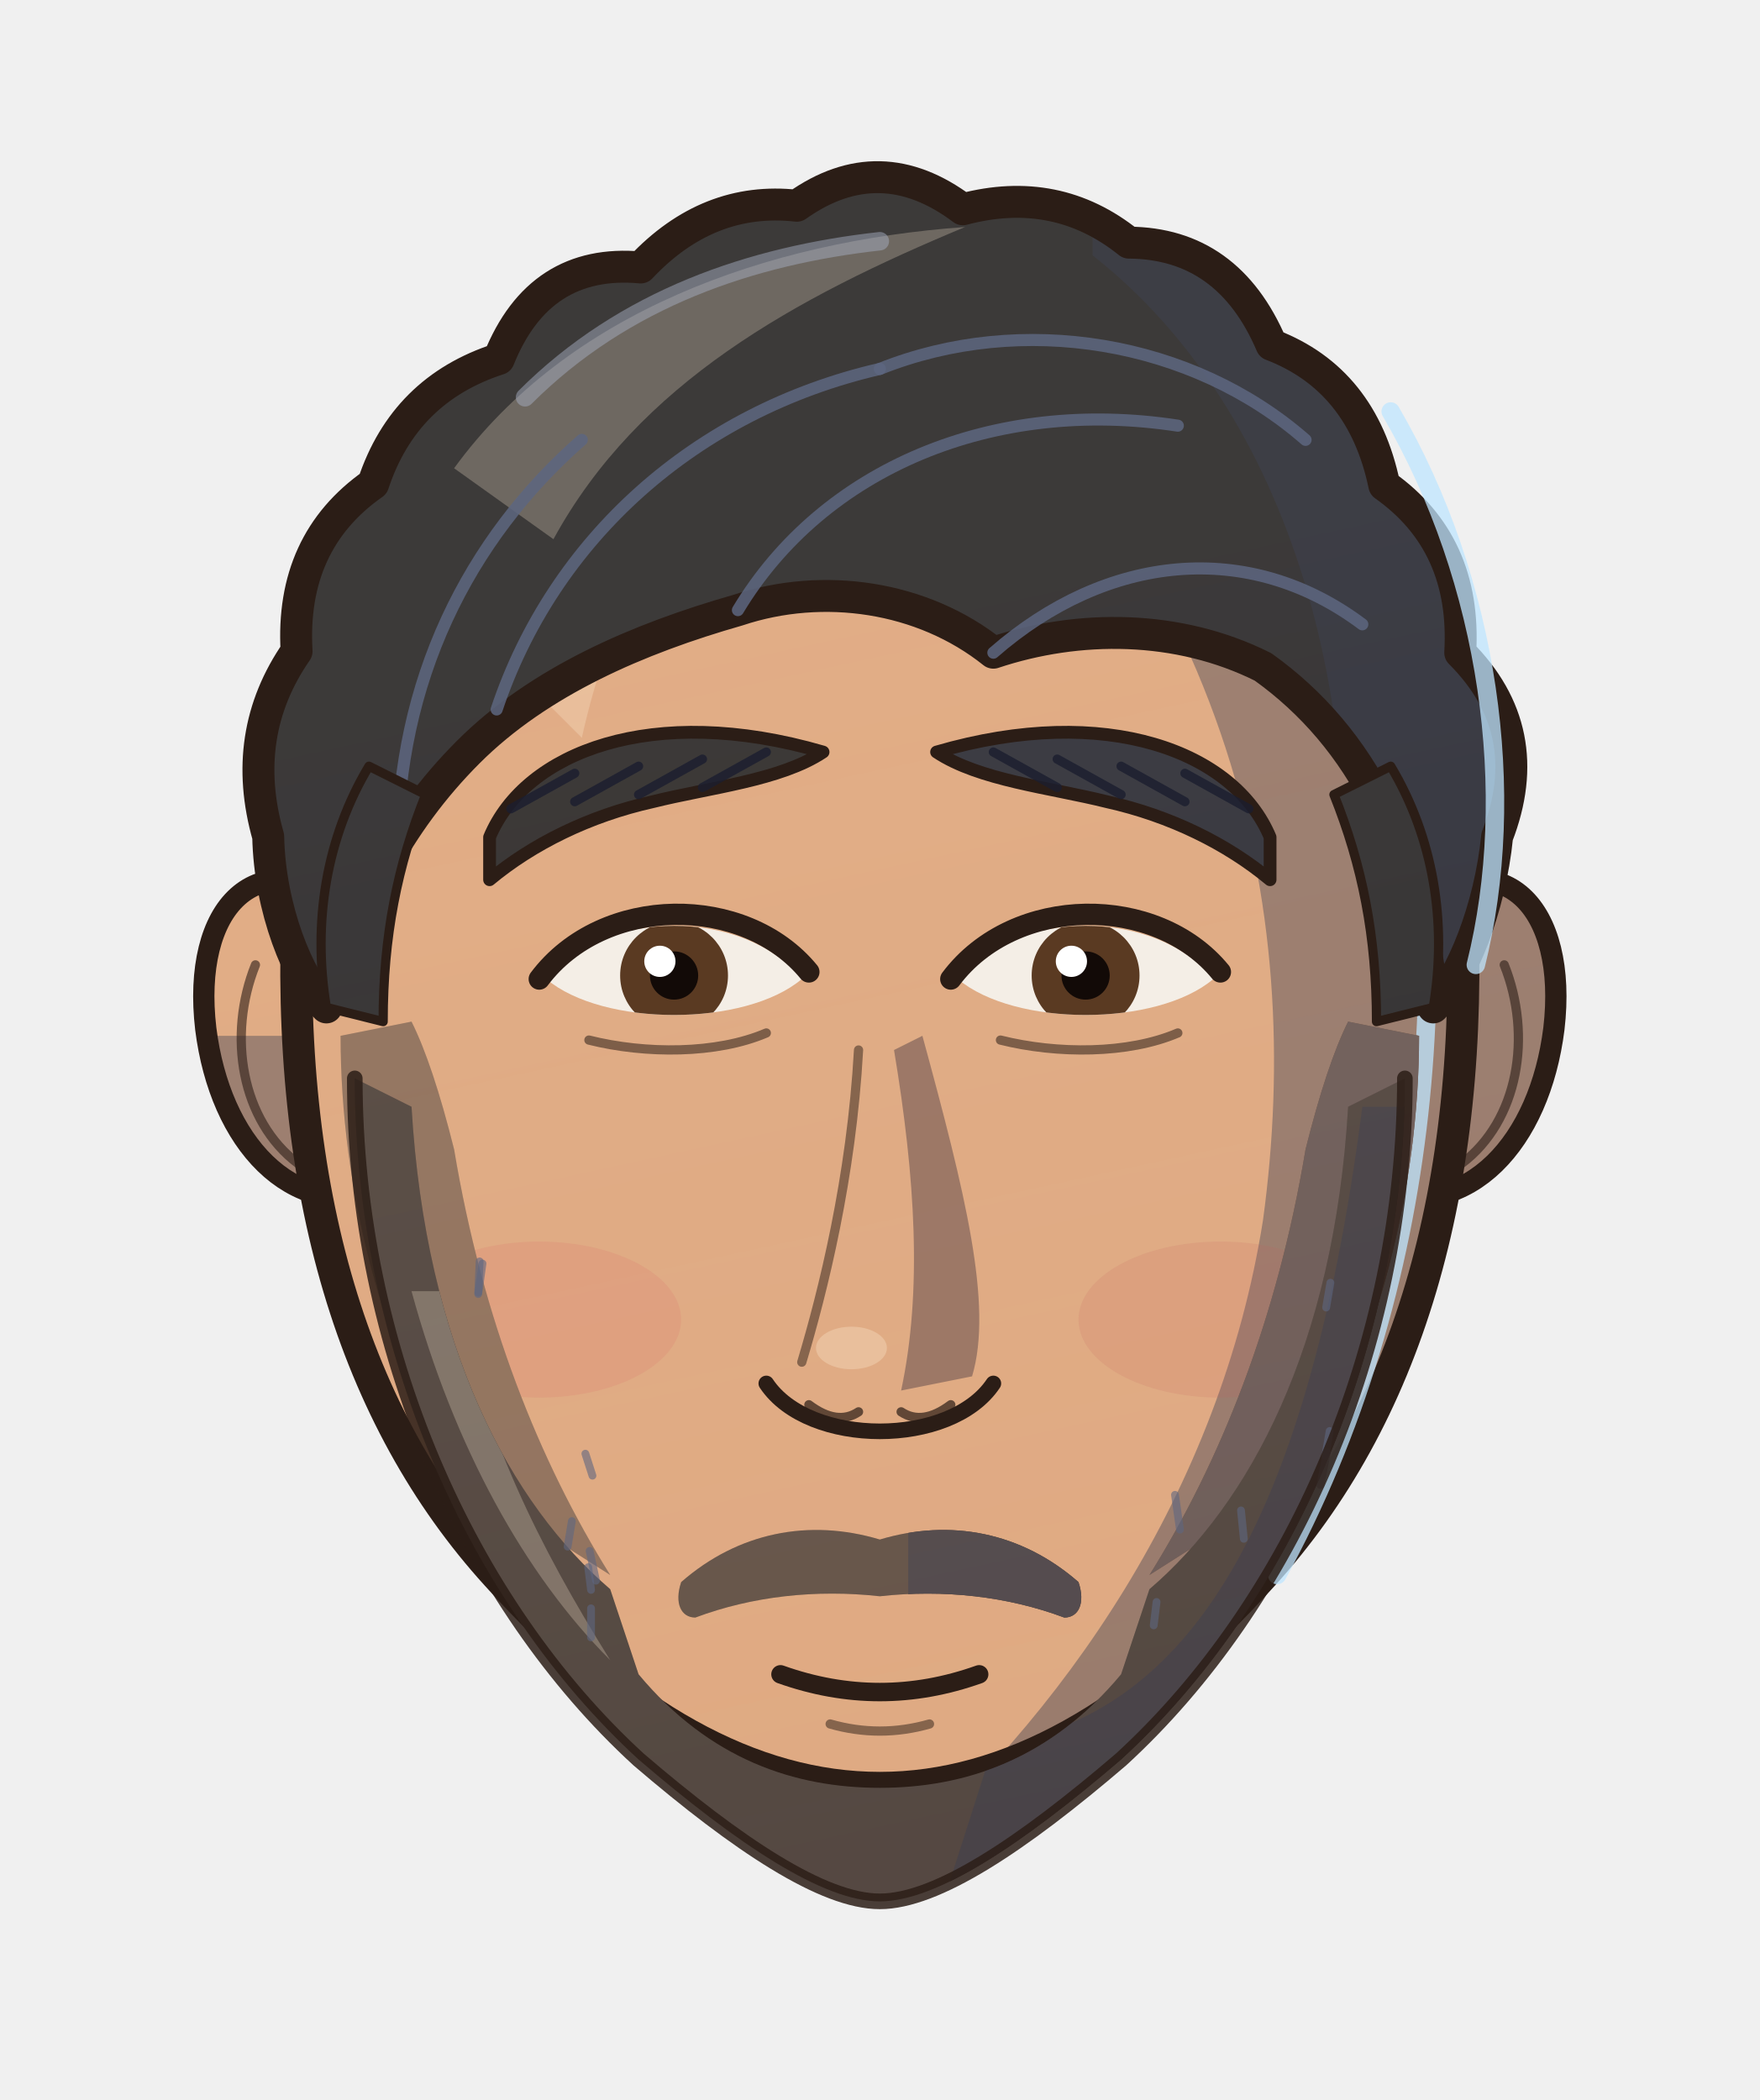
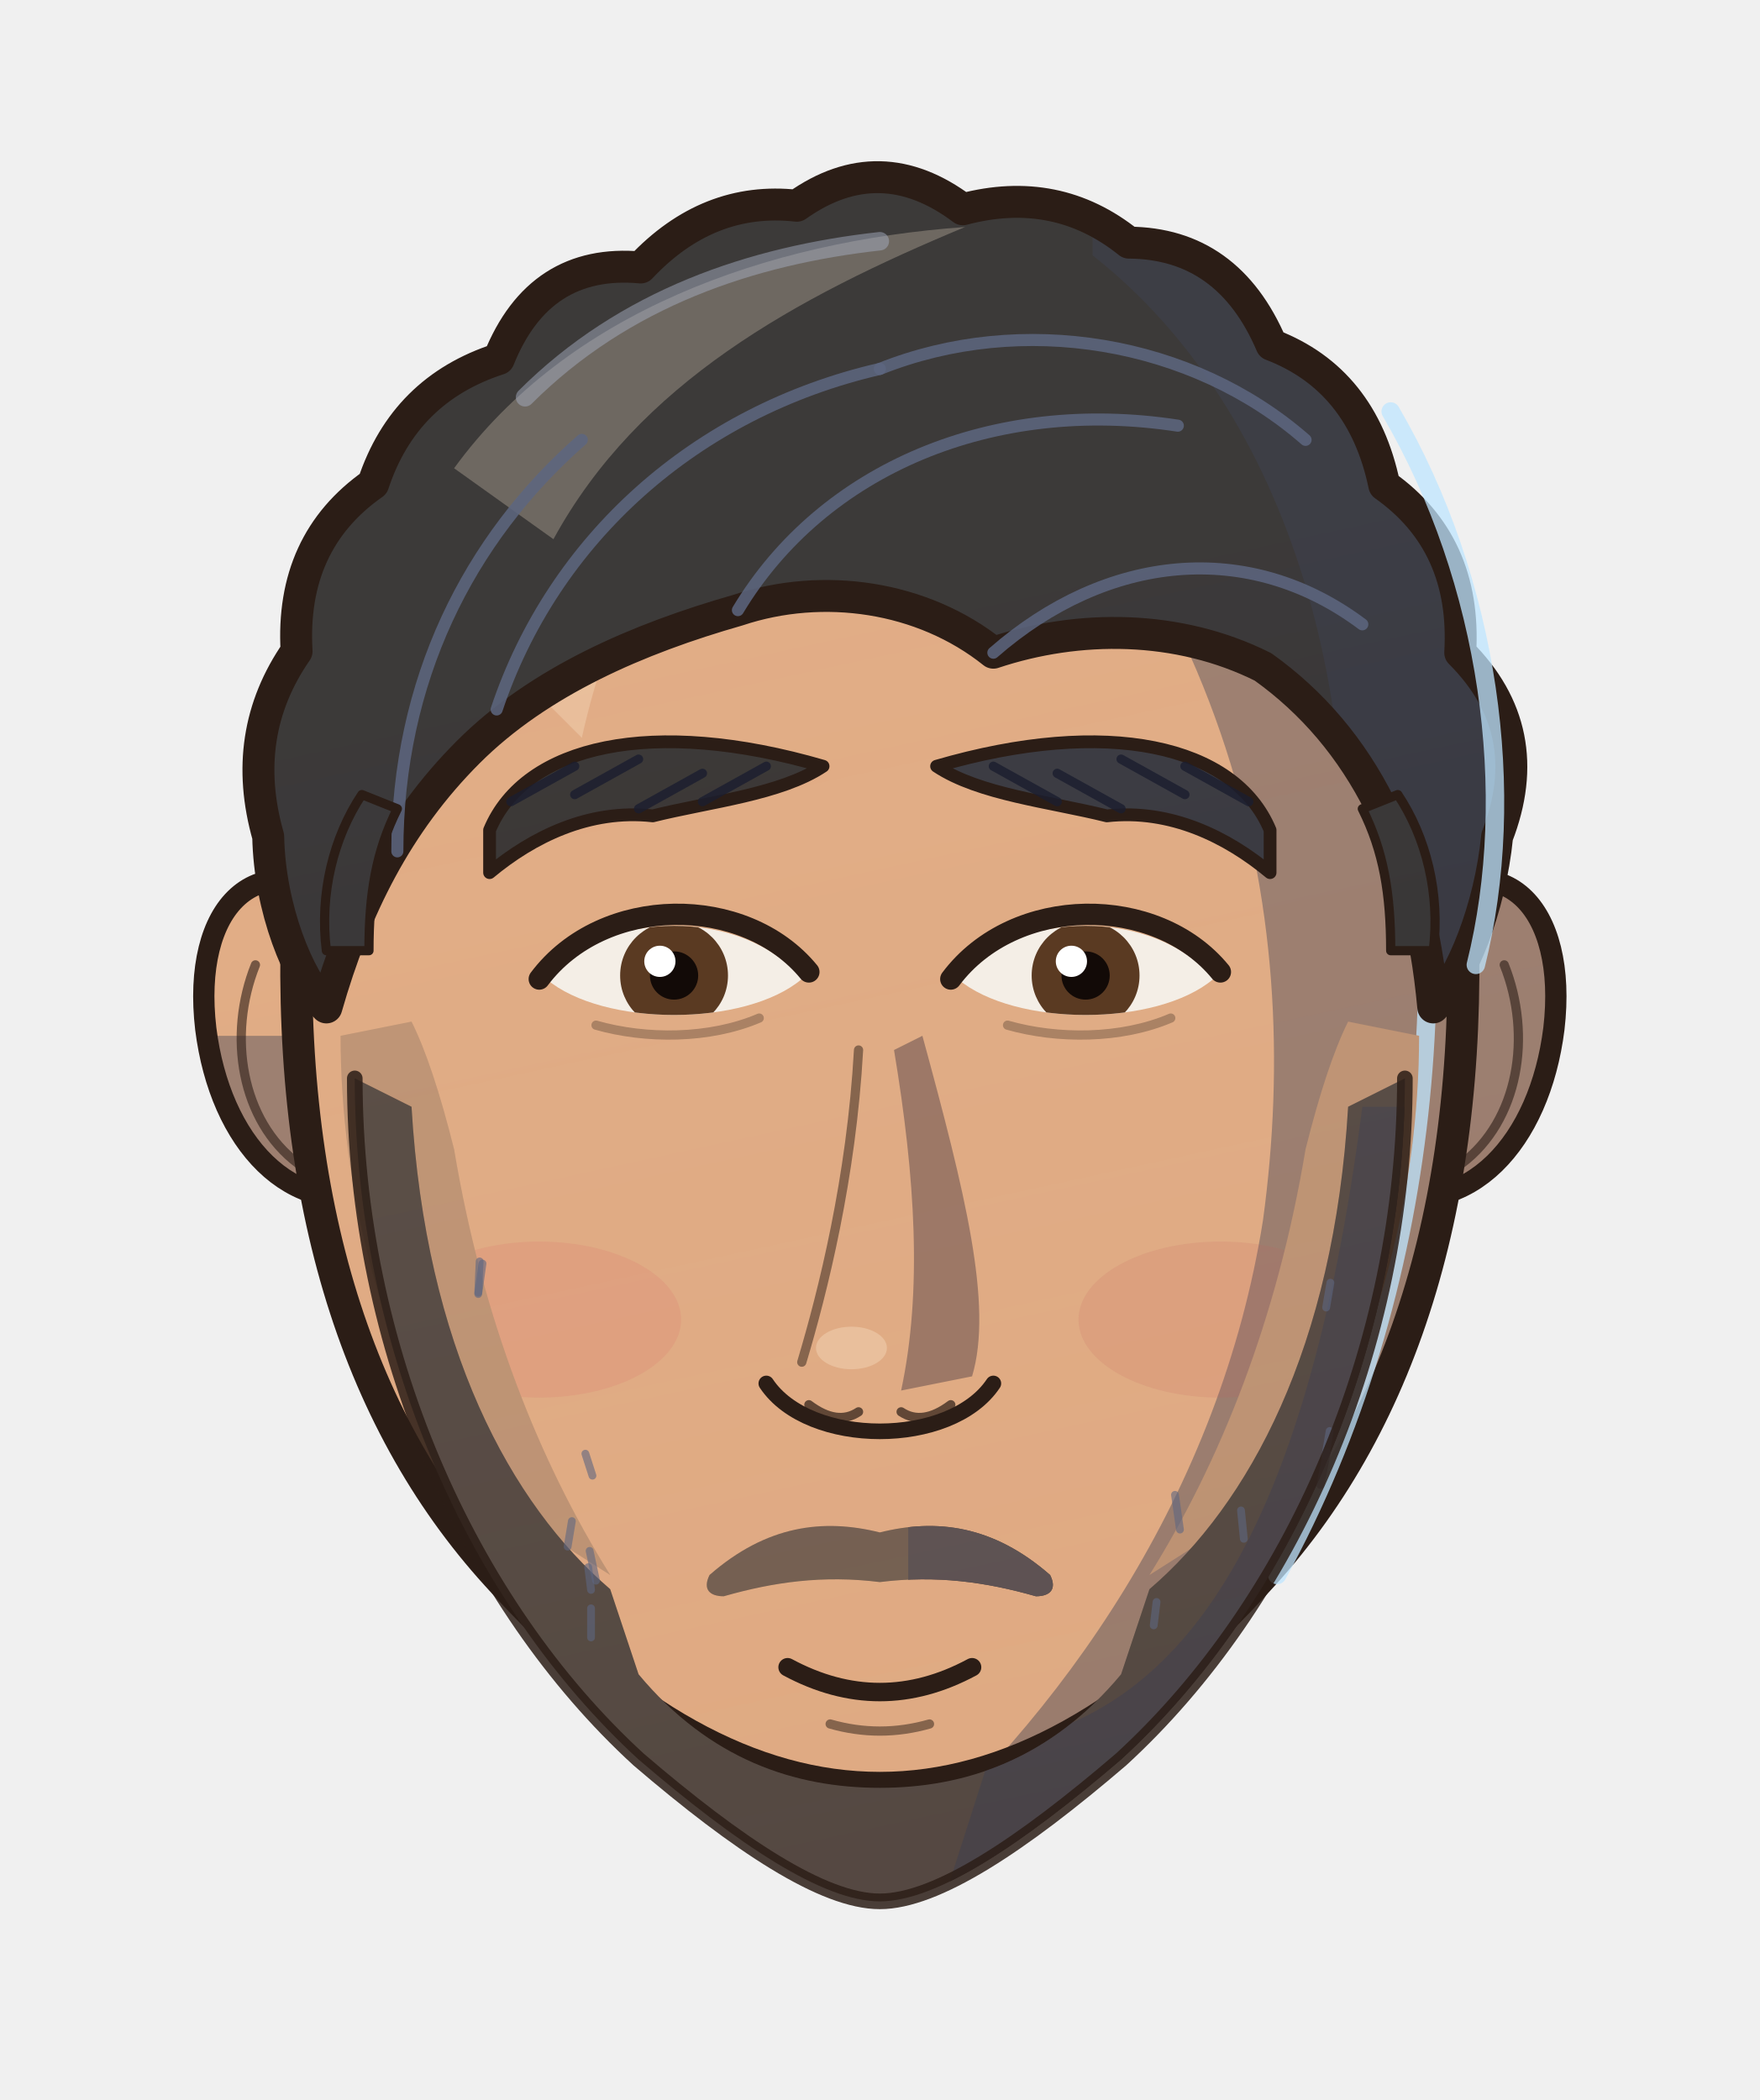
<svg xmlns="http://www.w3.org/2000/svg" viewBox="176 4 248 296" width="248" height="296">
  <defs>
    <linearGradient id="form" gradientUnits="userSpaceOnUse" x1="170" y1="120" x2="470" y2="1500">
      <stop offset="0" stop-color="#fff1d6" stop-opacity="0.16" />
      <stop offset="0.45" stop-color="#fff1d6" stop-opacity="0" />
      <stop offset="1" stop-color="#0b1030" stop-opacity="0.18" />
    </linearGradient>
    <clipPath id="c1">
      <path d="M226,132 C212,122 203,132 205,149 C207,165 217,176 230,172 Z" />
    </clipPath>
    <clipPath id="c2">
      <path d="M 374,132 C 388,122 397,132 395,149 C 393,165 383,176 370,172 Z" />
    </clipPath>
    <clipPath id="c3">
      <path d="M300,50 C352,50 380,86 382,130 C384,172 374,204 354,226 C336,246 318,256 300,256 C282,256 264,246 246,226 C226,204 216,172 218,130 C220,86 248,50 300,50 Z" />
    </clipPath>
    <clipPath id="c4">
      <path d="M213.8,121.9 Q209.7,107.5 217.8,95.8 Q216.9,80.4 228.6,72.2 Q233.0,58.9 246.3,54.6 Q252.0,40.4 266.3,41.7 Q275.8,31.6 288.3,33.0 Q300.0,24.7 311.7,33.5 Q324.9,30.0 335.1,38.2 Q349.1,38.3 355.2,52.6 Q368.0,57.5 371.1,72.4 Q382.7,80.6 381.8,96.0 Q392.8,107.0 387.0,121.9 C386,132 382,142 378,146 C376,124 368,108 354,98 C342,92 328,92 316,96 C306,88 292,86 280,90 C266,94 252,100 242,110 C232,120 226,132 222,146 C218,142 214,132 213.8,121.9 Z" />
    </clipPath>
    <clipPath id="c5">
-       <path d="M222,146 C220,134 222,122 228,112 L236,116 C232,126 230,136 230,148 Z" />
+       <path d="M222,138 C221,130 223,122 227,116 L232,118 C229,124 228,130 228,138 Z" />
    </clipPath>
    <clipPath id="c6">
-       <path d="M 378,146 C 380,134 378,122 372,112 L 364,116 C 368,126 370,136 370,148 Z" />
+       <path d="M 378,138 C 379,130 377,122 373,116 L 368,118 C 371,124 372,130 372,138 Z" />
    </clipPath>
    <clipPath id="c7">
-       <path d="M245,122 C250,110 268,103 292,110 C286,114 276,115 268,117 C259,119 251,123 245,128 Z" />
+       <path d="M245,121 C250,109 268,105 292,112 C286,116 276,117 268,119 C259,118 251,122 245,127 Z" />
    </clipPath>
    <clipPath id="c8">
-       <path d="M 355,122 C 350,110 332,103 308,110 C 314,114 324,115 332,117 C 341,119 349,123 355,128 Z" />
+       <path d="M 355,121 C 350,109 332,105 308,112 C 314,116 324,117 332,119 C 341,118 349,122 355,127 Z" />
    </clipPath>
    <clipPath id="c9">
      <path d="M253,142 C261,132 281,132 289,142 C281,148.75 261,148.75 253,142 Z" />
    </clipPath>
    <clipPath id="c10">
      <path d="M311,142 C319,132 339,132 347,142 C339,148.75 319,148.75 311,142 Z" />
    </clipPath>
    <clipPath id="c11">
      <path d="M224,150 C224,172 230,194 240,212 L262,226 C252,210 244,190 240,166 C238,158 236,152 234,148 Z" />
    </clipPath>
    <clipPath id="c12">
      <path d="M 376,150 C 376,172 370,194 360,212 L 338,226 C 348,210 356,190 360,166 C 362,158 364,152 366,148 Z" />
    </clipPath>
    <clipPath id="c13">
      <path d="M226,156 C226,194 242,230 266,252 C280,264 292,272 300,272 C308,272 320,264 334,252 C358,230 374,194 374,156 L366,160 C364,194 352,216 338,228 L334,240 C324,252 312,256 300,256 C288,256 276,252 266,240 L262,228 C248,216 236,194 234,160 Z" />
    </clipPath>
    <clipPath id="c14">
-       <path d="M272,227 C280,220 290,218 300,221 C310,218 320,220 328,227 C329,230 328,232 326,232 C318,229 309,228 300,229 C291,228 282,229 274,232 C272,232 271,230 272,227 Z" />
+       <path d="M276,226 C284,219 292,218 300,220 C308,218 316,219 324,226 C325,228 324,229 322,229 C315,227 308,226 300,227 C292,226 285,227 278,229 C276,229 275,228 276,226 Z" />
    </clipPath>
  </defs>
  <rect x="200" y="290" width="200" height="40" fill="none" />
  <path d="M226,132 C212,122 203,132 205,149 C207,165 217,176 230,172 Z" fill="#dba077" />
  <g clip-path="url(#c1)">
    <path d="M190,150 L240,150 L240,190 L190,190 Z" fill="#8c6c5f" />
    <rect x="0" y="0" width="600" height="1400" fill="url(#form)" />
  </g>
  <path d="M226,132 C212,122 203,132 205,149 C207,165 217,176 230,172 Z" fill="none" stroke="#2b1d16" stroke-width="3.0" stroke-linejoin="round" />
  <path d="M 374,132 C 388,122 397,132 395,149 C 393,165 383,176 370,172 Z" fill="#dba077" />
  <g clip-path="url(#c2)">
    <path d="M360,110 L410,110 L410,190 L360,190 Z" fill="#8c6c5f" />
    <rect x="0" y="0" width="600" height="1400" fill="url(#form)" />
  </g>
  <path d="M 374,132 C 388,122 397,132 395,149 C 393,165 383,176 370,172 Z" fill="none" stroke="#2b1d16" stroke-width="3.0" stroke-linejoin="round" />
  <path d="M212,140 C208,150 210,162 218,168" fill="none" stroke="#2b1d16" stroke-width="1.3" stroke-linecap="round" stroke-linejoin="round" opacity="0.6" />
  <path d="M388,140 C392,150 390,162 382,168" fill="none" stroke="#2b1d16" stroke-width="1.3" stroke-linecap="round" stroke-linejoin="round" opacity="0.6" />
  <path d="M300,50 C352,50 380,86 382,130 C384,172 374,204 354,226 C336,246 318,256 300,256 C282,256 264,246 246,226 C226,204 216,172 218,130 C220,86 248,50 300,50 Z" fill="#dba077" />
  <g clip-path="url(#c3)">
    <path d="M300,40 C356,46 386,86 384,130 C384,174 372,210 352,232 C334,254 316,266 300,268 C326,246 348,214 354,176 C360,132 350,82 300,40 Z" fill="#8c6c5f" />
    <path d="M246,96 C252,78 266,66 284,62 C270,74 262,90 258,108 Z" fill="#e6b894" opacity="0.85" />
    <rect x="0" y="0" width="600" height="1400" fill="url(#form)" />
  </g>
  <path d="M300,50 C352,50 380,86 382,130 C384,172 374,204 354,226 C336,246 318,256 300,256 C282,256 264,246 246,226 C226,204 216,172 218,130 C220,86 248,50 300,50 Z" fill="none" stroke="#2b1d16" stroke-width="4.5" stroke-linejoin="round" />
  <path d="M372,96 C382,136 378,186 356,226" fill="none" stroke="#bfe6ff" stroke-width="2.6" stroke-linecap="round" opacity="0.75" />
  <ellipse cx="252" cy="190" rx="20" ry="11" fill="#d9706a" opacity="0.18" />
  <ellipse cx="348" cy="190" rx="20" ry="11" fill="#c0605e" opacity="0.15" />
  <path d="M213.8,121.9 Q209.7,107.5 217.8,95.8 Q216.9,80.4 228.6,72.2 Q233.0,58.9 246.3,54.6 Q252.0,40.4 266.3,41.7 Q275.8,31.6 288.3,33.0 Q300.0,24.7 311.7,33.5 Q324.9,30.0 335.1,38.2 Q349.1,38.3 355.2,52.6 Q368.0,57.5 371.1,72.4 Q382.7,80.6 381.8,96.0 Q392.8,107.0 387.0,121.9 C386,132 382,142 378,146 C376,124 368,108 354,98 C342,92 328,92 316,96 C306,88 292,86 280,90 C266,94 252,100 242,110 C232,120 226,132 222,146 C218,142 214,132 213.8,121.9 Z" fill="#17171c" />
  <g clip-path="url(#c4)">
    <path d="M330,26 C374,40 396,90 384,148 L364,148 C370,104 358,62 330,40 Z" fill="#181b2a" />
    <path d="M240,70 C256,48 284,38 312,36 C288,46 266,58 254,80 Z" fill="#5d5854" opacity="0.85" />
    <rect x="0" y="0" width="600" height="1400" fill="url(#form)" />
  </g>
  <path d="M213.8,121.9 Q209.7,107.5 217.8,95.8 Q216.9,80.4 228.6,72.2 Q233.0,58.9 246.3,54.6 Q252.0,40.4 266.3,41.7 Q275.8,31.6 288.3,33.0 Q300.0,24.7 311.7,33.5 Q324.9,30.0 335.1,38.2 Q349.1,38.3 355.2,52.6 Q368.0,57.5 371.1,72.4 Q382.7,80.6 381.8,96.0 Q392.8,107.0 387.0,121.9 C386,132 382,142 378,146 C376,124 368,108 354,98 C342,92 328,92 316,96 C306,88 292,86 280,90 C266,94 252,100 242,110 C232,120 226,132 222,146 C218,142 214,132 213.8,121.9 Z" fill="none" stroke="#2b1d16" stroke-width="4.5" stroke-linejoin="round" />
  <path d="M372,62 C386,86 390,116 384,140" fill="none" stroke="#bfe6ff" stroke-width="2.6" stroke-linecap="round" opacity="0.75" />
  <path d="M246,104 C254,80 274,62 300,56" fill="none" stroke="#5d6680" stroke-width="1.7" stroke-linecap="round" stroke-linejoin="round" opacity="0.85" />
  <path d="M280,90 C292,70 316,60 342,64" fill="none" stroke="#5d6680" stroke-width="1.7" stroke-linecap="round" stroke-linejoin="round" opacity="0.85" />
  <path d="M316,96 C332,82 352,80 368,92" fill="none" stroke="#5d6680" stroke-width="1.7" stroke-linecap="round" stroke-linejoin="round" opacity="0.85" />
  <path d="M232,124 C232,100 242,80 258,66" fill="none" stroke="#5d6680" stroke-width="1.7" stroke-linecap="round" stroke-linejoin="round" opacity="0.85" />
  <path d="M300,56 C320,48 344,52 360,66" fill="none" stroke="#5d6680" stroke-width="1.7" stroke-linecap="round" stroke-linejoin="round" opacity="0.85" />
  <path d="M250,60 C264,46 282,40 300,38" fill="none" stroke="#a3abc0" stroke-width="2.6" stroke-linecap="round" stroke-linejoin="round" opacity="0.5" />
-   <path d="M222,146 C220,134 222,122 228,112 L236,116 C232,126 230,136 230,148 Z" fill="#17171c" />
+   <path d="M222,138 C221,130 223,122 227,116 L232,118 C229,124 228,130 228,138 Z" fill="#17171c" />
  <g clip-path="url(#c5)">
    <rect x="0" y="0" width="600" height="1400" fill="url(#form)" />
  </g>
-   <path d="M222,146 C220,134 222,122 228,112 L236,116 C232,126 230,136 230,148 Z" fill="none" stroke="#2b1d16" stroke-width="1.3" stroke-linejoin="round" />
-   <path d="M 378,146 C 380,134 378,122 372,112 L 364,116 C 368,126 370,136 370,148 Z" fill="#17171c" />
+   <path d="M222,138 C221,130 223,122 227,116 L232,118 C229,124 228,130 228,138 Z" fill="none" stroke="#2b1d16" stroke-width="1.3" stroke-linejoin="round" />
+   <path d="M 378,138 C 379,130 377,122 373,116 L 368,118 C 371,124 372,130 372,138 Z" fill="#17171c" />
  <g clip-path="url(#c6)">
    <rect x="0" y="0" width="600" height="1400" fill="url(#form)" />
  </g>
-   <path d="M 378,146 C 380,134 378,122 372,112 L 364,116 C 368,126 370,136 370,148 Z" fill="none" stroke="#2b1d16" stroke-width="1.3" stroke-linejoin="round" />
-   <path d="M245,122 C250,110 268,103 292,110 C286,114 276,115 268,117 C259,119 251,123 245,128 Z" fill="#18171a" />
+   <path d="M 378,138 C 379,130 377,122 373,116 L 368,118 C 371,124 372,130 372,138 Z" fill="none" stroke="#2b1d16" stroke-width="1.3" stroke-linejoin="round" />
+   <path d="M245,121 C250,109 268,105 292,112 C286,116 276,117 268,119 C259,118 251,122 245,127 Z" fill="#18171a" />
  <g clip-path="url(#c7)">
    <rect x="0" y="0" width="600" height="1400" fill="url(#form)" />
  </g>
-   <path d="M245,122 C250,110 268,103 292,110 C286,114 276,115 268,117 C259,119 251,123 245,128 Z" fill="none" stroke="#2b1d16" stroke-width="1.8" stroke-linejoin="round" />
-   <path d="M 355,122 C 350,110 332,103 308,110 C 314,114 324,115 332,117 C 341,119 349,123 355,128 Z" fill="#18171a" />
+   <path d="M245,121 C250,109 268,105 292,112 C286,116 276,117 268,119 C259,118 251,122 245,127 Z" fill="none" stroke="#2b1d16" stroke-width="1.8" stroke-linejoin="round" />
+   <path d="M 355,121 C 350,109 332,105 308,112 C 314,116 324,117 332,119 C 341,118 349,122 355,127 Z" fill="#18171a" />
  <g clip-path="url(#c8)">
    <path d="M300,90 L360,90 L360,130 L300,130 Z" fill="#191b28" />
    <rect x="0" y="0" width="600" height="1400" fill="url(#form)" />
  </g>
-   <path d="M 355,122 C 350,110 332,103 308,110 C 314,114 324,115 332,117 C 341,119 349,123 355,128 Z" fill="none" stroke="#2b1d16" stroke-width="1.8" stroke-linejoin="round" />
-   <path d="M248,118 l9,-5" fill="none" stroke="#1a1d2e" stroke-width="1.3" stroke-linecap="round" stroke-linejoin="round" opacity="0.8" />
-   <path d="M257,117 l9,-5" fill="none" stroke="#1a1d2e" stroke-width="1.3" stroke-linecap="round" stroke-linejoin="round" opacity="0.8" />
-   <path d="M266,116 l9,-5" fill="none" stroke="#1a1d2e" stroke-width="1.3" stroke-linecap="round" stroke-linejoin="round" opacity="0.8" />
-   <path d="M275,115 l9,-5" fill="none" stroke="#1a1d2e" stroke-width="1.3" stroke-linecap="round" stroke-linejoin="round" opacity="0.8" />
-   <path d="M352,118 l-9,-5" fill="none" stroke="#1a1d2e" stroke-width="1.3" stroke-linecap="round" stroke-linejoin="round" opacity="0.8" />
-   <path d="M343,117 l-9,-5" fill="none" stroke="#1a1d2e" stroke-width="1.3" stroke-linecap="round" stroke-linejoin="round" opacity="0.8" />
-   <path d="M334,116 l-9,-5" fill="none" stroke="#1a1d2e" stroke-width="1.3" stroke-linecap="round" stroke-linejoin="round" opacity="0.8" />
-   <path d="M325,115 l-9,-5" fill="none" stroke="#1a1d2e" stroke-width="1.3" stroke-linecap="round" stroke-linejoin="round" opacity="0.8" />
+   <path d="M 355,121 C 350,109 332,105 308,112 C 314,116 324,117 332,119 C 341,118 349,122 355,127 Z" fill="none" stroke="#2b1d16" stroke-width="1.8" stroke-linejoin="round" />
+   <path d="M248,117 l9,-5" fill="none" stroke="#1a1d2e" stroke-width="1.3" stroke-linecap="round" stroke-linejoin="round" opacity="0.8" />
+   <path d="M257,116 l9,-5" fill="none" stroke="#1a1d2e" stroke-width="1.3" stroke-linecap="round" stroke-linejoin="round" opacity="0.8" />
+   <path d="M266,118 l9,-5" fill="none" stroke="#1a1d2e" stroke-width="1.3" stroke-linecap="round" stroke-linejoin="round" opacity="0.8" />
+   <path d="M275,117 l9,-5" fill="none" stroke="#1a1d2e" stroke-width="1.3" stroke-linecap="round" stroke-linejoin="round" opacity="0.8" />
+   <path d="M352,117 l-9,-5" fill="none" stroke="#1a1d2e" stroke-width="1.3" stroke-linecap="round" stroke-linejoin="round" opacity="0.8" />
+   <path d="M343,116 l-9,-5" fill="none" stroke="#1a1d2e" stroke-width="1.3" stroke-linecap="round" stroke-linejoin="round" opacity="0.8" />
+   <path d="M334,118 l-9,-5" fill="none" stroke="#1a1d2e" stroke-width="1.3" stroke-linecap="round" stroke-linejoin="round" opacity="0.8" />
+   <path d="M325,117 l-9,-5" fill="none" stroke="#1a1d2e" stroke-width="1.3" stroke-linecap="round" stroke-linejoin="round" opacity="0.8" />
  <path d="M253,142 C261,132 281,132 289,142 C281,148.75 261,148.75 253,142 Z" fill="#f4eee6" />
  <g clip-path="url(#c9)">
    <circle cx="271" cy="141.5" r="7.6" fill="#5a3a22" />
    <circle cx="271" cy="141.5" r="3.4" fill="#120a07" />
    <circle cx="269" cy="139.5" r="2.2" fill="#fff" />
    <path d="M251,130 L291,130 L291,134 L251,134 Z" fill="#000" opacity="0.18" />
  </g>
  <path d="M252,142 C261,130 281,130 290,141" fill="none" stroke="#2b1d16" stroke-width="3.0" stroke-linecap="round" stroke-linejoin="round" opacity="1.0" />
-   <path d="M259,150.6 C267,152.6 277,152.6 284,149.6" fill="none" stroke="#2b1d16" stroke-width="1.3" stroke-linecap="round" stroke-linejoin="round" opacity="0.55" />
+   <path d="M260,148.5 C267,150.5 276,150.5 283,147.5" fill="none" stroke="#2b1d16" stroke-width="1.3" stroke-linecap="round" stroke-linejoin="round" opacity="0.3" />
  <path d="M311,142 C319,132 339,132 347,142 C339,148.75 319,148.75 311,142 Z" fill="#f4eee6" />
  <g clip-path="url(#c10)">
    <circle cx="329" cy="141.5" r="7.6" fill="#5a3a22" />
    <circle cx="329" cy="141.5" r="3.4" fill="#120a07" />
    <circle cx="327" cy="139.5" r="2.2" fill="#fff" />
    <path d="M309,130 L349,130 L349,134 L309,134 Z" fill="#000" opacity="0.18" />
  </g>
  <path d="M310,142 C319,130 339,130 348,141" fill="none" stroke="#2b1d16" stroke-width="3.0" stroke-linecap="round" stroke-linejoin="round" opacity="1.0" />
-   <path d="M317,150.6 C325,152.6 335,152.6 342,149.6" fill="none" stroke="#2b1d16" stroke-width="1.3" stroke-linecap="round" stroke-linejoin="round" opacity="0.55" />
+   <path d="M318,148.5 C325,150.5 334,150.5 341,147.5" fill="none" stroke="#2b1d16" stroke-width="1.3" stroke-linecap="round" stroke-linejoin="round" opacity="0.3" />
  <path d="M306,150 C312,172 316,188 313,198 L303,200 C306,186 305,170 302,152 Z" fill="#8c6c5f" opacity="0.8" />
  <path d="M297,152 C296,170 292,186 289,196" fill="none" stroke="#2b1d16" stroke-width="1.3" stroke-linecap="round" stroke-linejoin="round" opacity="0.5" />
  <path d="M284,199 C290,208 310,208 316,199" fill="none" stroke="#2b1d16" stroke-width="2.2" stroke-linecap="round" stroke-linejoin="round" opacity="1.0" />
  <path d="M290,202 q4,3 7,1 M310,202 q-4,3 -7,1" fill="none" stroke="#2b1d16" stroke-width="1.3" stroke-linecap="round" stroke-linejoin="round" opacity="0.7" />
  <ellipse cx="296" cy="194" rx="5" ry="3" fill="#ebc4a2" opacity="0.8" />
-   <path d="M286,240 Q300,245 314,240" fill="none" stroke="#2b1d16" stroke-width="2.6" stroke-linecap="round" stroke-linejoin="round" opacity="1.0" />
+   <path d="M287,239 Q300,246 313,239" fill="none" stroke="#2b1d16" stroke-width="2.6" stroke-linecap="round" stroke-linejoin="round" opacity="1.0" />
  <path d="M293,247 Q300,249 307,247" fill="none" stroke="#2b1d16" stroke-width="1.3" stroke-linecap="round" stroke-linejoin="round" opacity="0.5" />
-   <path d="M224,150 C224,172 230,194 240,212 L262,226 C252,210 244,190 240,166 C238,158 236,152 234,148 Z" fill="#83624e" />
+   <path d="M224,150 C224,172 230,194 240,212 L262,226 C252,210 244,190 240,166 C238,158 236,152 234,148 Z" fill="#b48565" />
  <g clip-path="url(#c11)">
    <rect x="0" y="0" width="600" height="1400" fill="url(#form)" />
  </g>
-   <path d="M 376,150 C 376,172 370,194 360,212 L 338,226 C 348,210 356,190 360,166 C 362,158 364,152 366,148 Z" fill="#83624e" />
+   <path d="M 376,150 C 376,172 370,194 360,212 L 338,226 C 348,210 356,190 360,166 C 362,158 364,152 366,148 Z" fill="#b48565" />
  <g clip-path="url(#c12)">
-     <path d="M300,140 L400,140 L400,240 L300,240 Z" fill="#5c4a49" />
    <rect x="0" y="0" width="600" height="1400" fill="url(#form)" />
  </g>
  <path d="M226,156 C226,194 242,230 266,252 C280,264 292,272 300,272 C308,272 320,264 334,252 C358,230 374,194 374,156 L366,160 C364,194 352,216 338,228 L334,240 C324,252 312,256 300,256 C288,256 276,252 266,240 L262,228 C248,216 236,194 234,160 Z" fill="#3e322e" />
  <g clip-path="url(#c13)">
    <path d="M316,250 C342,246 360,222 368,160 L400,160 L400,300 L300,300 Z" fill="#312c35" />
-     <path d="M234,186 C240,208 250,226 262,238 C252,222 244,206 240,186 Z" fill="#786b60" opacity="0.85" />
    <rect x="0" y="0" width="600" height="1400" fill="url(#form)" />
  </g>
  <path d="M363.0,208.7 l-0.9,4.6" fill="none" stroke="#5d6680" stroke-width="1.1" stroke-linecap="round" stroke-linejoin="round" opacity="0.6" />
  <path d="M244.0,182.1 l-0.6,4.3" fill="none" stroke="#5d6680" stroke-width="1.1" stroke-linecap="round" stroke-linejoin="round" opacity="0.6" />
  <path d="M258.5,208.9 l1.0,3.1" fill="none" stroke="#5d6680" stroke-width="1.1" stroke-linecap="round" stroke-linejoin="round" opacity="0.6" />
  <path d="M258.9,224.9 l0.4,3.2" fill="none" stroke="#5d6680" stroke-width="1.1" stroke-linecap="round" stroke-linejoin="round" opacity="0.6" />
  <path d="M259.3,230.7 l-0.0,4.1" fill="none" stroke="#5d6680" stroke-width="1.1" stroke-linecap="round" stroke-linejoin="round" opacity="0.6" />
  <path d="M341.6,214.7 l0.7,4.9" fill="none" stroke="#5d6680" stroke-width="1.1" stroke-linecap="round" stroke-linejoin="round" opacity="0.6" />
  <path d="M256.6,218.4 l-0.6,3.6" fill="none" stroke="#5d6680" stroke-width="1.1" stroke-linecap="round" stroke-linejoin="round" opacity="0.6" />
  <path d="M363.5,184.8 l-0.6,3.5" fill="none" stroke="#5d6680" stroke-width="1.1" stroke-linecap="round" stroke-linejoin="round" opacity="0.6" />
  <path d="M339.0,229.8 l-0.4,3.3" fill="none" stroke="#5d6680" stroke-width="1.1" stroke-linecap="round" stroke-linejoin="round" opacity="0.6" />
  <path d="M259.1,222.6 l0.9,4.2" fill="none" stroke="#5d6680" stroke-width="1.1" stroke-linecap="round" stroke-linejoin="round" opacity="0.6" />
  <path d="M350.9,216.9 l0.4,4.0" fill="none" stroke="#5d6680" stroke-width="1.1" stroke-linecap="round" stroke-linejoin="round" opacity="0.6" />
  <path d="M363.4,205.7 l-0.6,3.5" fill="none" stroke="#5d6680" stroke-width="1.1" stroke-linecap="round" stroke-linejoin="round" opacity="0.6" />
  <path d="M243.6,181.8 l-0.2,4.4" fill="none" stroke="#5d6680" stroke-width="1.1" stroke-linecap="round" stroke-linejoin="round" opacity="0.6" />
-   <path d="M272,227 C280,220 290,218 300,221 C310,218 320,220 328,227 C329,230 328,232 326,232 C318,229 309,228 300,229 C291,228 282,229 274,232 C272,232 271,230 272,227 Z" fill="#524037" />
+   <path d="M276,226 C284,219 292,218 300,220 C308,218 316,219 324,226 C325,228 324,229 322,229 C315,227 308,226 300,227 C292,226 285,227 278,229 C276,229 275,228 276,226 Z" fill="#614b3f" />
  <g clip-path="url(#c14)">
-     <path d="M304,206 L346,206 L346,250 L304,250 Z" fill="#3d353b" />
+     <path d="M304,206 L346,206 L346,250 L304,250 Z" fill="#473c40" />
    <rect x="0" y="0" width="600" height="1400" fill="url(#form)" />
  </g>
  <path d="M226,156 C226,194 242,230 266,252 C280,264 292,272 300,272 C308,272 320,264 334,252 C358,230 374,194 374,156" fill="none" stroke="#2b1d16" stroke-width="2.2" stroke-linecap="round" stroke-linejoin="round" opacity="0.85" />
</svg>
